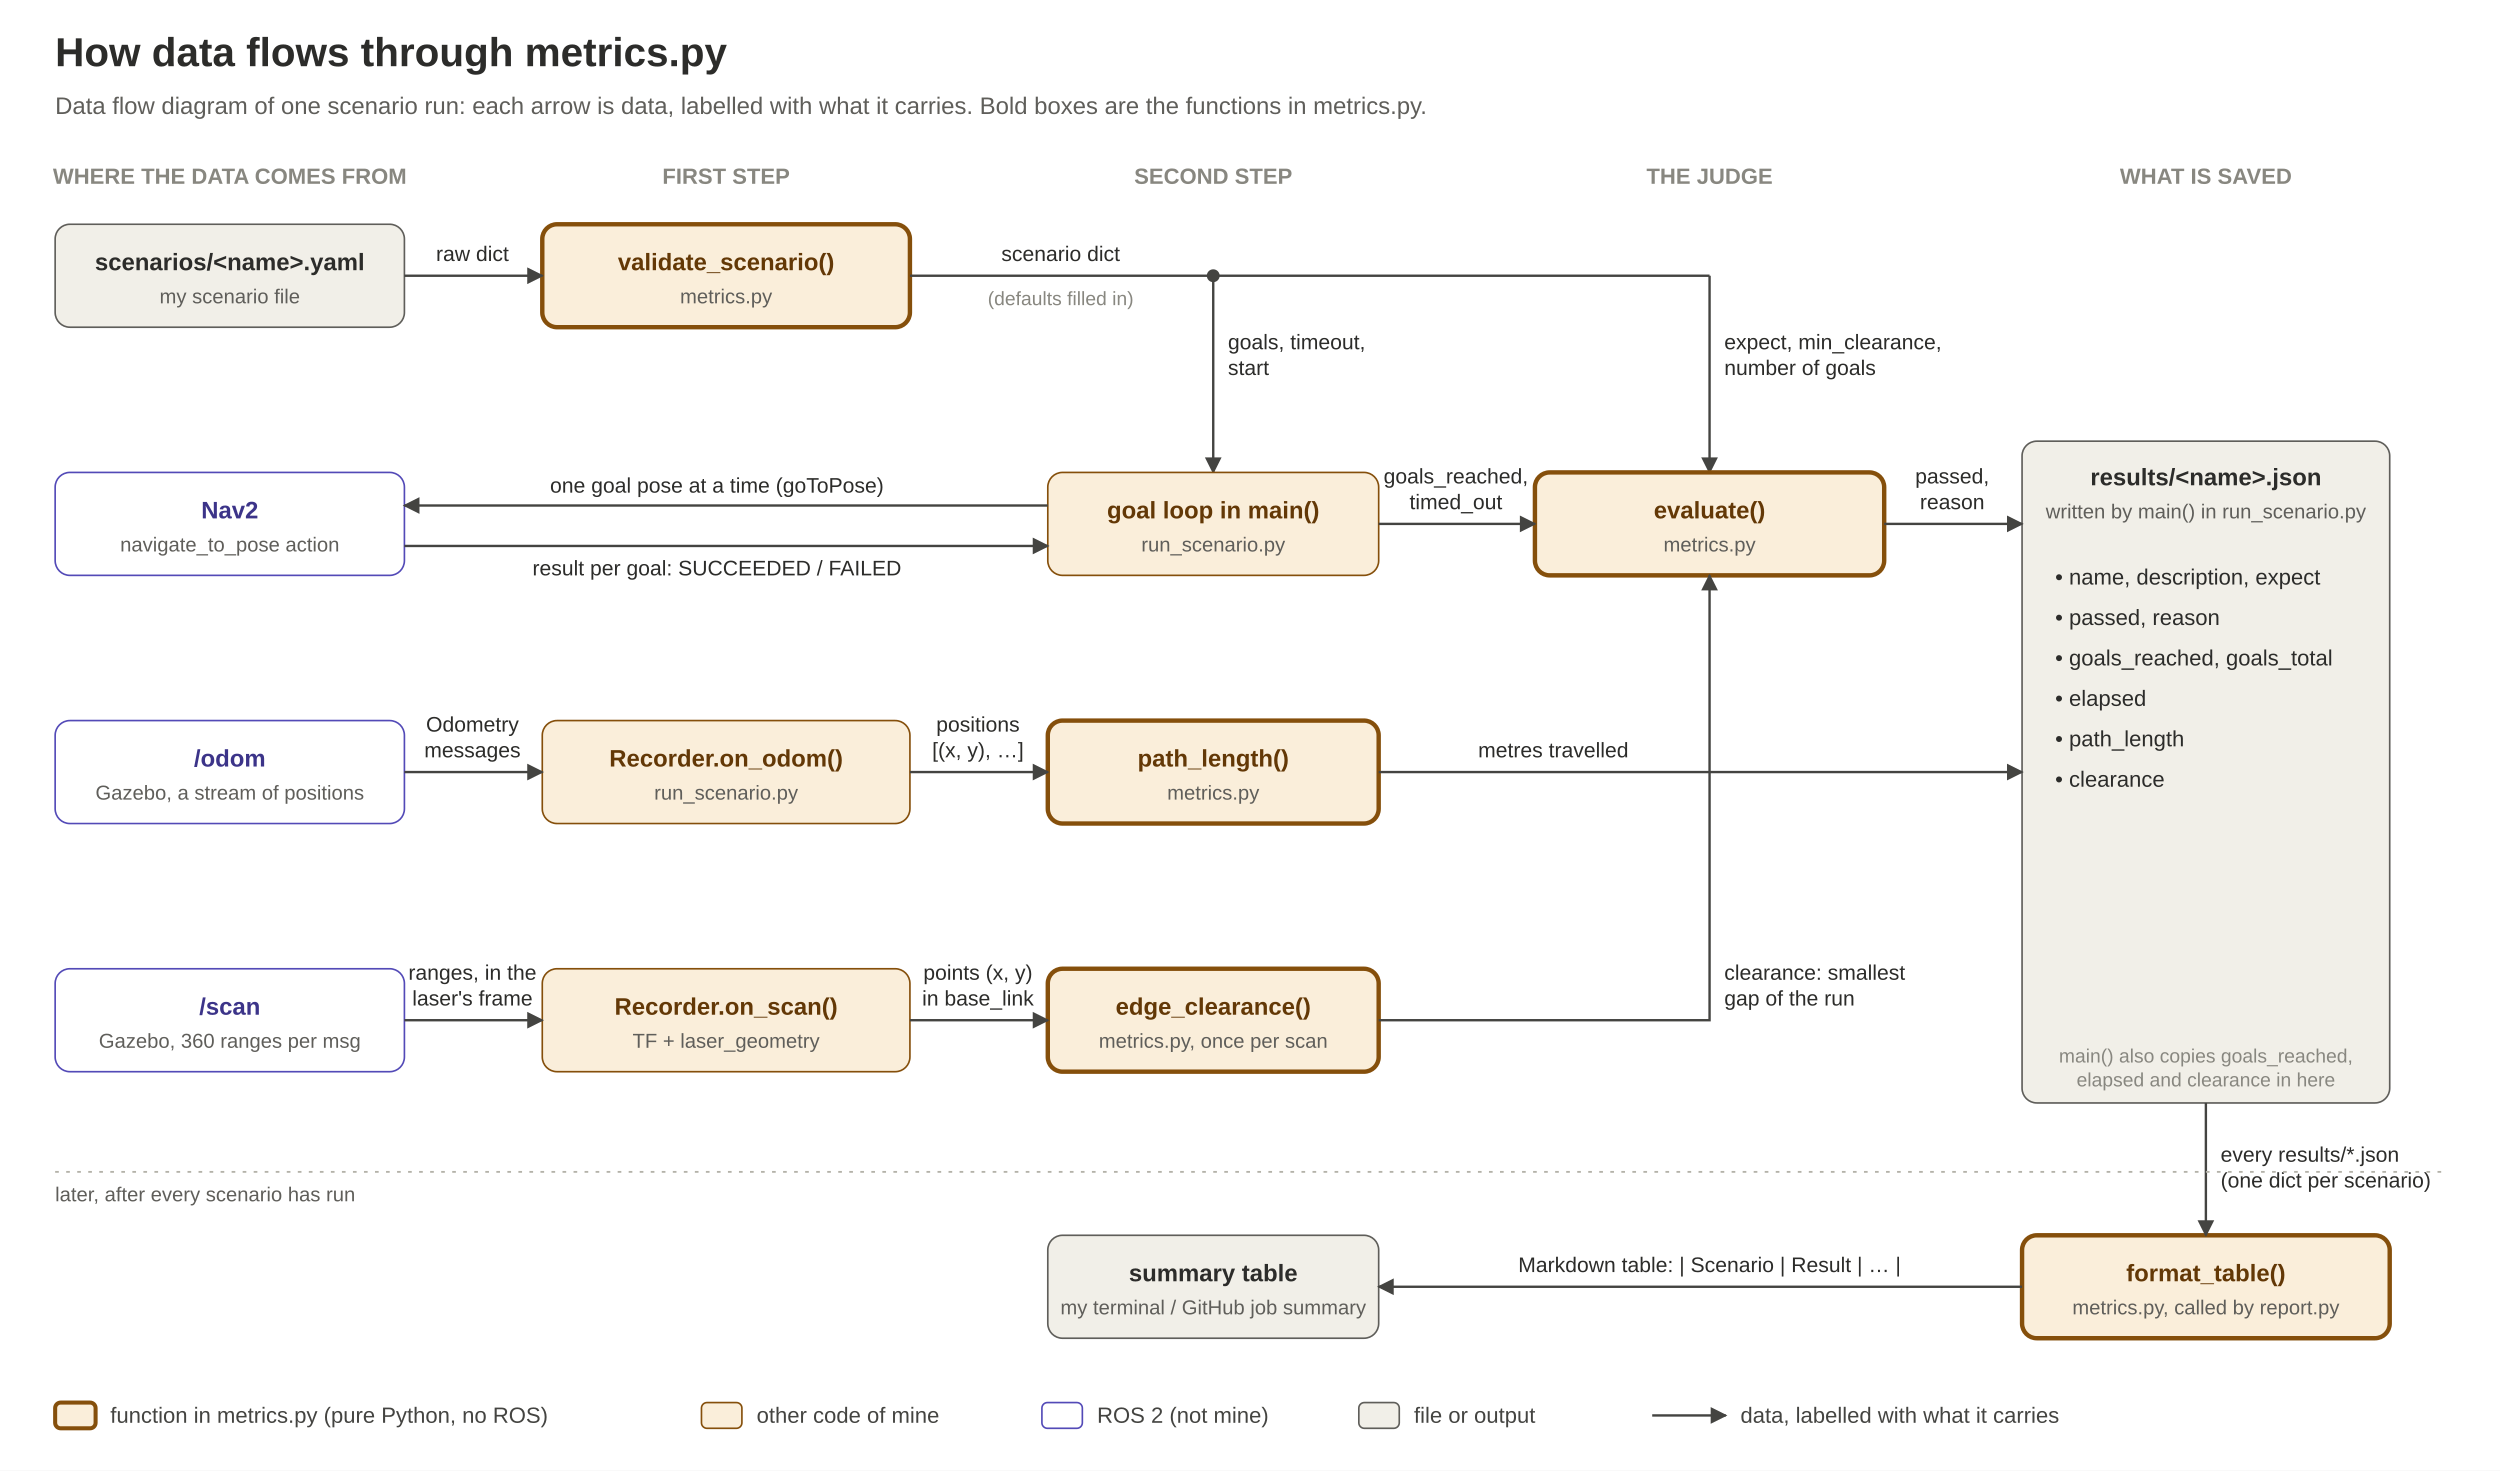
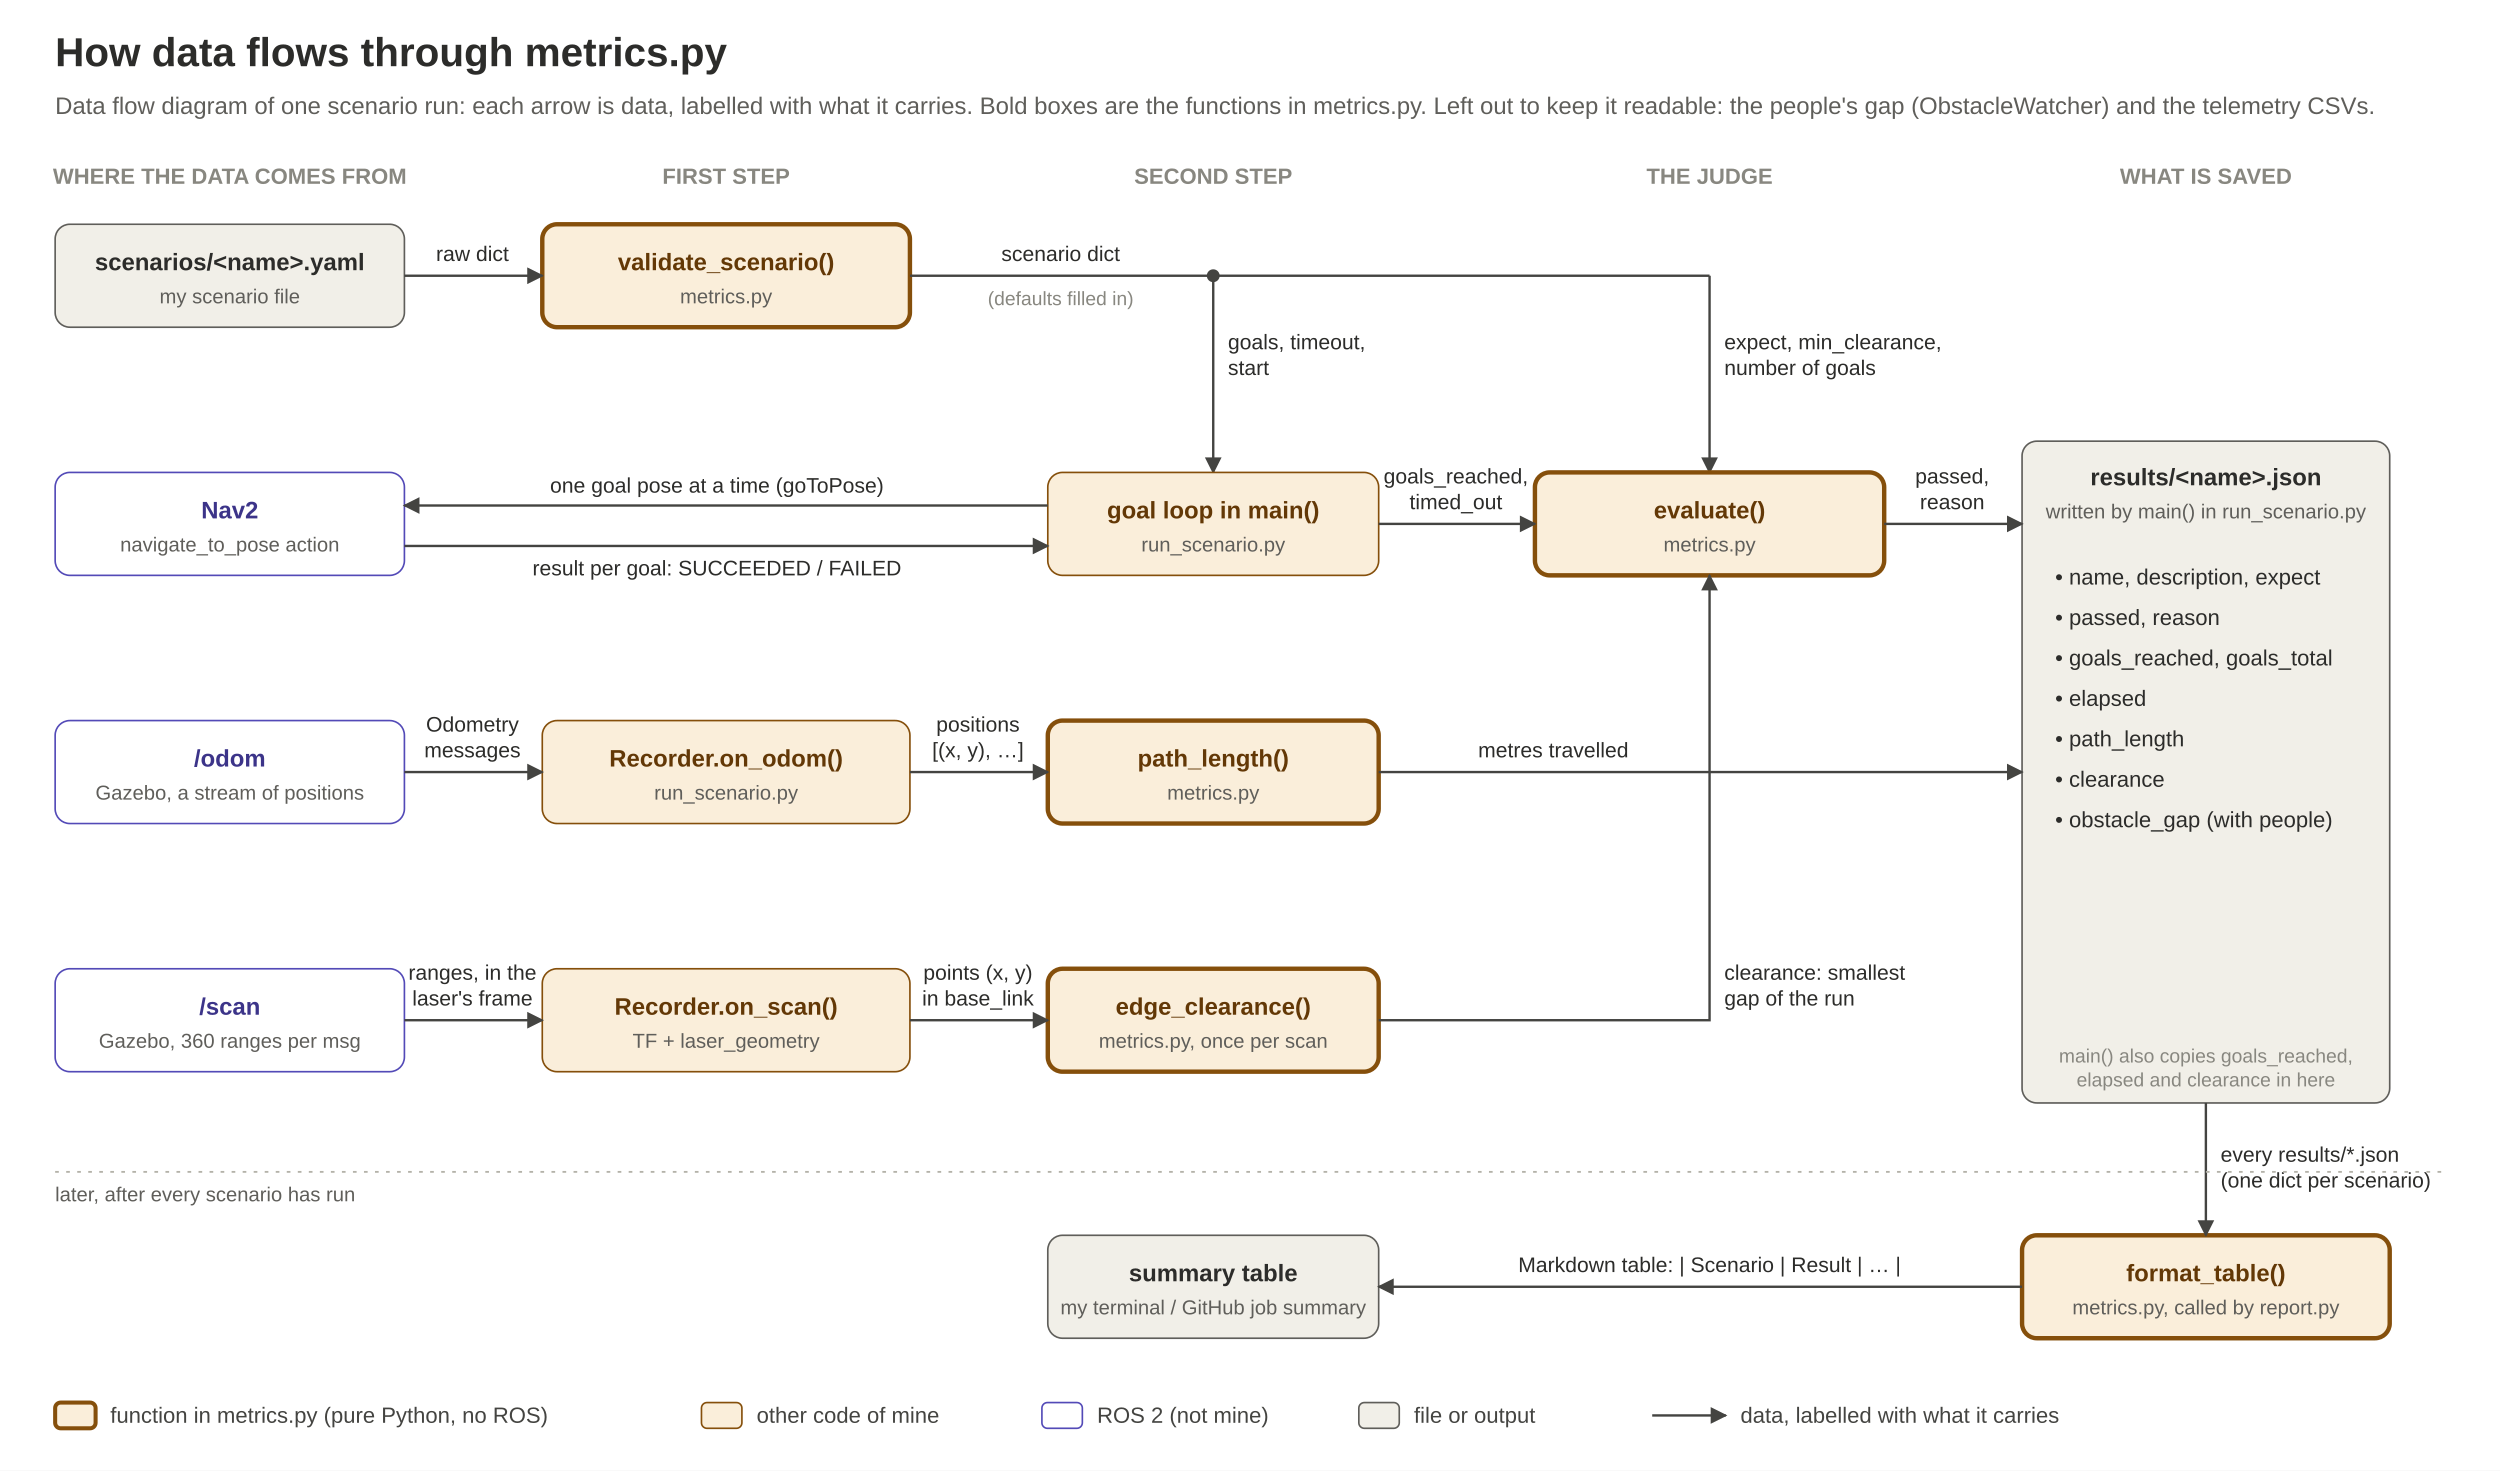
<svg xmlns="http://www.w3.org/2000/svg" width="1360" height="800" viewBox="0 0 1360 800" role="img" font-family="-apple-system, 'Helvetica Neue', Arial, sans-serif">
  <defs>
    <marker id="a" viewBox="0 0 10 10" refX="9" refY="5" markerWidth="7" markerHeight="7" orient="auto">
      <path d="M0,0 L10,5 L0,10 z" fill="#444441" />
    </marker>
  </defs>
  <rect width="1360" height="800" fill="#FFFFFF" />
  <text x="30" y="36" font-size="22" font-weight="600" fill="#2C2C2A">How data flows through metrics.py</text>
-   <text x="30" y="62" font-size="13" fill="#5F5E5A">Data flow diagram of one scenario run: each arrow is data, labelled with what it carries. Bold boxes are the functions in metrics.py.</text>
+   <text x="30" y="62" font-size="13" fill="#5F5E5A">Data flow diagram of one scenario run: each arrow is data, labelled with what it carries. Bold boxes are the functions in metrics.py. Left out to keep it readable: the people's gap (ObstacleWatcher) and the telemetry CSVs.</text>
  <text x="125" y="100" text-anchor="middle" font-size="12" font-weight="600" fill="#888780">WHERE THE DATA COMES FROM</text>
  <text x="395" y="100" text-anchor="middle" font-size="12" font-weight="600" fill="#888780">FIRST STEP</text>
  <text x="660" y="100" text-anchor="middle" font-size="12" font-weight="600" fill="#888780">SECOND STEP</text>
  <text x="930" y="100" text-anchor="middle" font-size="12" font-weight="600" fill="#888780">THE JUDGE</text>
  <text x="1200" y="100" text-anchor="middle" font-size="12" font-weight="600" fill="#888780">WHAT IS SAVED</text>
  <rect x="1100.0" y="240" width="200" height="360" rx="8" fill="#F1EFE8" stroke="#5F5E5A" stroke-width="0.9" />
  <text x="1200" y="264" text-anchor="middle" font-size="13" font-weight="600" fill="#2C2C2A">results/&lt;name&gt;.json</text>
  <text x="1200" y="282" text-anchor="middle" font-size="11" fill="#5F5E5A">written by main() in run_scenario.py</text>
  <text x="1118.0" y="318" font-size="12" fill="#2C2C2A">• name, description, expect</text>
  <text x="1118.0" y="340" font-size="12" fill="#2C2C2A">• passed, reason</text>
  <text x="1118.0" y="362" font-size="12" fill="#2C2C2A">• goals_reached, goals_total</text>
  <text x="1118.0" y="384" font-size="12" fill="#2C2C2A">• elapsed</text>
  <text x="1118.0" y="406" font-size="12" fill="#2C2C2A">• path_length</text>
  <text x="1118.0" y="428" font-size="12" fill="#2C2C2A">• clearance</text>
+   <text x="1118.0" y="450" font-size="12" fill="#2C2C2A">• obstacle_gap (with people)</text>
  <text x="1200" y="578" text-anchor="middle" font-size="10.5" fill="#888780">main() also copies goals_reached,</text>
  <text x="1200" y="591" text-anchor="middle" font-size="10.5" fill="#888780">elapsed and clearance in here</text>
  <rect x="30.0" y="122.0" width="190" height="56" rx="8" fill="#F1EFE8" stroke="#5F5E5A" stroke-width="0.9" />
  <text x="125" y="147" text-anchor="middle" font-size="13" font-weight="600" fill="#2C2C2A">scenarios/&lt;name&gt;.yaml</text>
  <text x="125" y="165" text-anchor="middle" font-size="11" fill="#5F5E5A">my scenario file</text>
  <rect x="295.0" y="122.0" width="200" height="56" rx="8" fill="#FAEEDA" stroke="#854F0B" stroke-width="2.4" />
  <text x="395" y="147" text-anchor="middle" font-size="13" font-weight="600" fill="#633806">validate_scenario()</text>
  <text x="395" y="165" text-anchor="middle" font-size="11" fill="#5F5E5A">metrics.py</text>
  <path d="M220,150 L295,150" fill="none" stroke="#444441" stroke-width="1.3" marker-end="url(#a)" />
  <text x="257" y="142" text-anchor="middle" font-size="11.5" fill="#2C2C2A">raw dict</text>
  <path d="M495,150 L930,150" fill="none" stroke="#444441" stroke-width="1.3" />
  <circle cx="660" cy="150" r="3.5" fill="#444441" />
  <text x="577" y="142" text-anchor="middle" font-size="11.5" fill="#2C2C2A">scenario dict</text>
  <text x="577" y="166" text-anchor="middle" font-size="10.5" fill="#888780">(defaults filled in)</text>
  <path d="M660,150 L660,257" fill="none" stroke="#444441" stroke-width="1.3" marker-end="url(#a)" />
  <text x="668" y="190" text-anchor="start" font-size="11.5" fill="#2C2C2A">goals, timeout,</text>
  <text x="668" y="204" text-anchor="start" font-size="11.5" fill="#2C2C2A">start</text>
  <path d="M930,150 L930,257" fill="none" stroke="#444441" stroke-width="1.3" marker-end="url(#a)" />
  <text x="938" y="190" text-anchor="start" font-size="11.5" fill="#2C2C2A">expect, min_clearance,</text>
  <text x="938" y="204" text-anchor="start" font-size="11.5" fill="#2C2C2A">number of goals</text>
  <rect x="30.0" y="257.0" width="190" height="56" rx="8" fill="#FFFFFF" stroke="#534AB7" stroke-width="0.9" />
  <text x="125" y="282" text-anchor="middle" font-size="13" font-weight="600" fill="#3C3489">Nav2</text>
  <text x="125" y="300" text-anchor="middle" font-size="11" fill="#5F5E5A">navigate_to_pose action</text>
  <rect x="570.0" y="257.0" width="180" height="56" rx="8" fill="#FAEEDA" stroke="#854F0B" stroke-width="0.9" />
  <text x="660" y="282" text-anchor="middle" font-size="13" font-weight="600" fill="#633806">goal loop in main()</text>
  <text x="660" y="300" text-anchor="middle" font-size="11" fill="#5F5E5A">run_scenario.py</text>
  <rect x="835.0" y="257.0" width="190" height="56" rx="8" fill="#FAEEDA" stroke="#854F0B" stroke-width="2.4" />
  <text x="930" y="282" text-anchor="middle" font-size="13" font-weight="600" fill="#633806">evaluate()</text>
  <text x="930" y="300" text-anchor="middle" font-size="11" fill="#5F5E5A">metrics.py</text>
  <path d="M570,275 L220,275" fill="none" stroke="#444441" stroke-width="1.3" marker-end="url(#a)" />
  <text x="390" y="268" text-anchor="middle" font-size="11.5" fill="#2C2C2A">one goal pose at a time (goToPose)</text>
  <path d="M220,297 L570,297" fill="none" stroke="#444441" stroke-width="1.3" marker-end="url(#a)" />
  <text x="390" y="313" text-anchor="middle" font-size="11.5" fill="#2C2C2A">result per goal: SUCCEEDED / FAILED</text>
  <path d="M750,285 L835,285" fill="none" stroke="#444441" stroke-width="1.3" marker-end="url(#a)" />
  <text x="792" y="263" text-anchor="middle" font-size="11.5" fill="#2C2C2A">goals_reached,</text>
  <text x="792" y="277" text-anchor="middle" font-size="11.5" fill="#2C2C2A">timed_out</text>
  <path d="M1025,285 L1100,285" fill="none" stroke="#444441" stroke-width="1.3" marker-end="url(#a)" />
  <text x="1062" y="263" text-anchor="middle" font-size="11.5" fill="#2C2C2A">passed,</text>
  <text x="1062" y="277" text-anchor="middle" font-size="11.5" fill="#2C2C2A">reason</text>
  <rect x="30.0" y="392.0" width="190" height="56" rx="8" fill="#FFFFFF" stroke="#534AB7" stroke-width="0.9" />
  <text x="125" y="417" text-anchor="middle" font-size="13" font-weight="600" fill="#3C3489">/odom</text>
  <text x="125" y="435" text-anchor="middle" font-size="11" fill="#5F5E5A">Gazebo, a stream of positions</text>
  <rect x="295.0" y="392.0" width="200" height="56" rx="8" fill="#FAEEDA" stroke="#854F0B" stroke-width="0.9" />
  <text x="395" y="417" text-anchor="middle" font-size="13" font-weight="600" fill="#633806">Recorder.on_odom()</text>
  <text x="395" y="435" text-anchor="middle" font-size="11" fill="#5F5E5A">run_scenario.py</text>
  <rect x="570.0" y="392.0" width="180" height="56" rx="8" fill="#FAEEDA" stroke="#854F0B" stroke-width="2.4" />
  <text x="660" y="417" text-anchor="middle" font-size="13" font-weight="600" fill="#633806">path_length()</text>
  <text x="660" y="435" text-anchor="middle" font-size="11" fill="#5F5E5A">metrics.py</text>
  <path d="M220,420 L295,420" fill="none" stroke="#444441" stroke-width="1.3" marker-end="url(#a)" />
  <text x="257" y="398" text-anchor="middle" font-size="11.5" fill="#2C2C2A">Odometry</text>
  <text x="257" y="412" text-anchor="middle" font-size="11.5" fill="#2C2C2A">messages</text>
  <path d="M495,420 L570,420" fill="none" stroke="#444441" stroke-width="1.3" marker-end="url(#a)" />
  <text x="532" y="398" text-anchor="middle" font-size="11.5" fill="#2C2C2A">positions</text>
  <text x="532" y="412" text-anchor="middle" font-size="11.5" fill="#2C2C2A">[(x, y), …]</text>
  <path d="M750,420 L1100,420" fill="none" stroke="#444441" stroke-width="1.3" marker-end="url(#a)" />
  <text x="845" y="412" text-anchor="middle" font-size="11.5" fill="#2C2C2A">metres travelled</text>
  <rect x="30.0" y="527.0" width="190" height="56" rx="8" fill="#FFFFFF" stroke="#534AB7" stroke-width="0.9" />
  <text x="125" y="552" text-anchor="middle" font-size="13" font-weight="600" fill="#3C3489">/scan</text>
  <text x="125" y="570" text-anchor="middle" font-size="11" fill="#5F5E5A">Gazebo, 360 ranges per msg</text>
  <rect x="295.0" y="527.0" width="200" height="56" rx="8" fill="#FAEEDA" stroke="#854F0B" stroke-width="0.9" />
  <text x="395" y="552" text-anchor="middle" font-size="13" font-weight="600" fill="#633806">Recorder.on_scan()</text>
  <text x="395" y="570" text-anchor="middle" font-size="11" fill="#5F5E5A">TF + laser_geometry</text>
  <rect x="570.0" y="527.0" width="180" height="56" rx="8" fill="#FAEEDA" stroke="#854F0B" stroke-width="2.4" />
  <text x="660" y="552" text-anchor="middle" font-size="13" font-weight="600" fill="#633806">edge_clearance()</text>
  <text x="660" y="570" text-anchor="middle" font-size="11" fill="#5F5E5A">metrics.py, once per scan</text>
  <path d="M220,555 L295,555" fill="none" stroke="#444441" stroke-width="1.3" marker-end="url(#a)" />
  <text x="257" y="533" text-anchor="middle" font-size="11.5" fill="#2C2C2A">ranges, in the</text>
  <text x="257" y="547" text-anchor="middle" font-size="11.5" fill="#2C2C2A">laser's frame</text>
  <path d="M495,555 L570,555" fill="none" stroke="#444441" stroke-width="1.3" marker-end="url(#a)" />
  <text x="532" y="533" text-anchor="middle" font-size="11.5" fill="#2C2C2A">points (x, y)</text>
  <text x="532" y="547" text-anchor="middle" font-size="11.5" fill="#2C2C2A">in base_link</text>
  <path d="M750,555 L930,555 L930,313" fill="none" stroke="#444441" stroke-width="1.3" marker-end="url(#a)" />
  <text x="938" y="533" text-anchor="start" font-size="11.5" fill="#2C2C2A">clearance: smallest</text>
  <text x="938" y="547" text-anchor="start" font-size="11.5" fill="#2C2C2A">gap of the run</text>
  <rect x="1100.0" y="672.0" width="200" height="56" rx="8" fill="#FAEEDA" stroke="#854F0B" stroke-width="2.4" />
  <text x="1200" y="697" text-anchor="middle" font-size="13" font-weight="600" fill="#633806">format_table()</text>
  <text x="1200" y="715" text-anchor="middle" font-size="11" fill="#5F5E5A">metrics.py, called by report.py</text>
  <rect x="570.0" y="672.0" width="180" height="56" rx="8" fill="#F1EFE8" stroke="#5F5E5A" stroke-width="0.9" />
  <text x="660" y="697" text-anchor="middle" font-size="13" font-weight="600" fill="#2C2C2A">summary table</text>
  <text x="660" y="715" text-anchor="middle" font-size="11" fill="#5F5E5A">my terminal / GitHub job summary</text>
  <path d="M1200,600 L1200,672" fill="none" stroke="#444441" stroke-width="1.3" marker-end="url(#a)" />
  <text x="1208" y="632" text-anchor="start" font-size="11.5" fill="#2C2C2A">every results/*.json</text>
  <text x="1208" y="646" text-anchor="start" font-size="11.5" fill="#2C2C2A">(one dict per scenario)</text>
  <path d="M1100.0,700 L750.0,700" fill="none" stroke="#444441" stroke-width="1.3" marker-end="url(#a)" />
  <text x="930" y="692" text-anchor="middle" font-size="11.5" fill="#2C2C2A">Markdown table: | Scenario | Result | … |</text>
  <path d="M30,637.5 L1330,637.5" stroke="#B4B2A9" stroke-width="1" stroke-dasharray="2 4" />
  <text x="30" y="653.5" font-size="11" fill="#5F5E5A">later, after every scenario has run</text>
  <rect x="30" y="763" width="22" height="14" rx="3" fill="#FAEEDA" stroke="#854F0B" stroke-width="2.2" />
  <text x="60" y="774" font-size="12" fill="#444441">function in metrics.py (pure Python, no ROS)</text>
  <rect x="381.6" y="763" width="22" height="14" rx="3" fill="#FAEEDA" stroke="#854F0B" stroke-width="0.9" />
  <text x="411.6" y="774" font-size="12" fill="#444441">other code of mine</text>
  <rect x="566.8" y="763" width="22" height="14" rx="3" fill="#FFFFFF" stroke="#534AB7" stroke-width="0.9" />
  <text x="596.8" y="774" font-size="12" fill="#444441">ROS 2 (not mine)</text>
  <rect x="739.2" y="763" width="22" height="14" rx="3" fill="#F1EFE8" stroke="#5F5E5A" stroke-width="0.9" />
  <text x="769.2" y="774" font-size="12" fill="#444441">file or output</text>
  <path d="M898.8,770 L938.8,770" stroke="#444441" stroke-width="1.3" marker-end="url(#a)" />
  <text x="946.8" y="774" font-size="12" fill="#444441">data, labelled with what it carries</text>
</svg>
